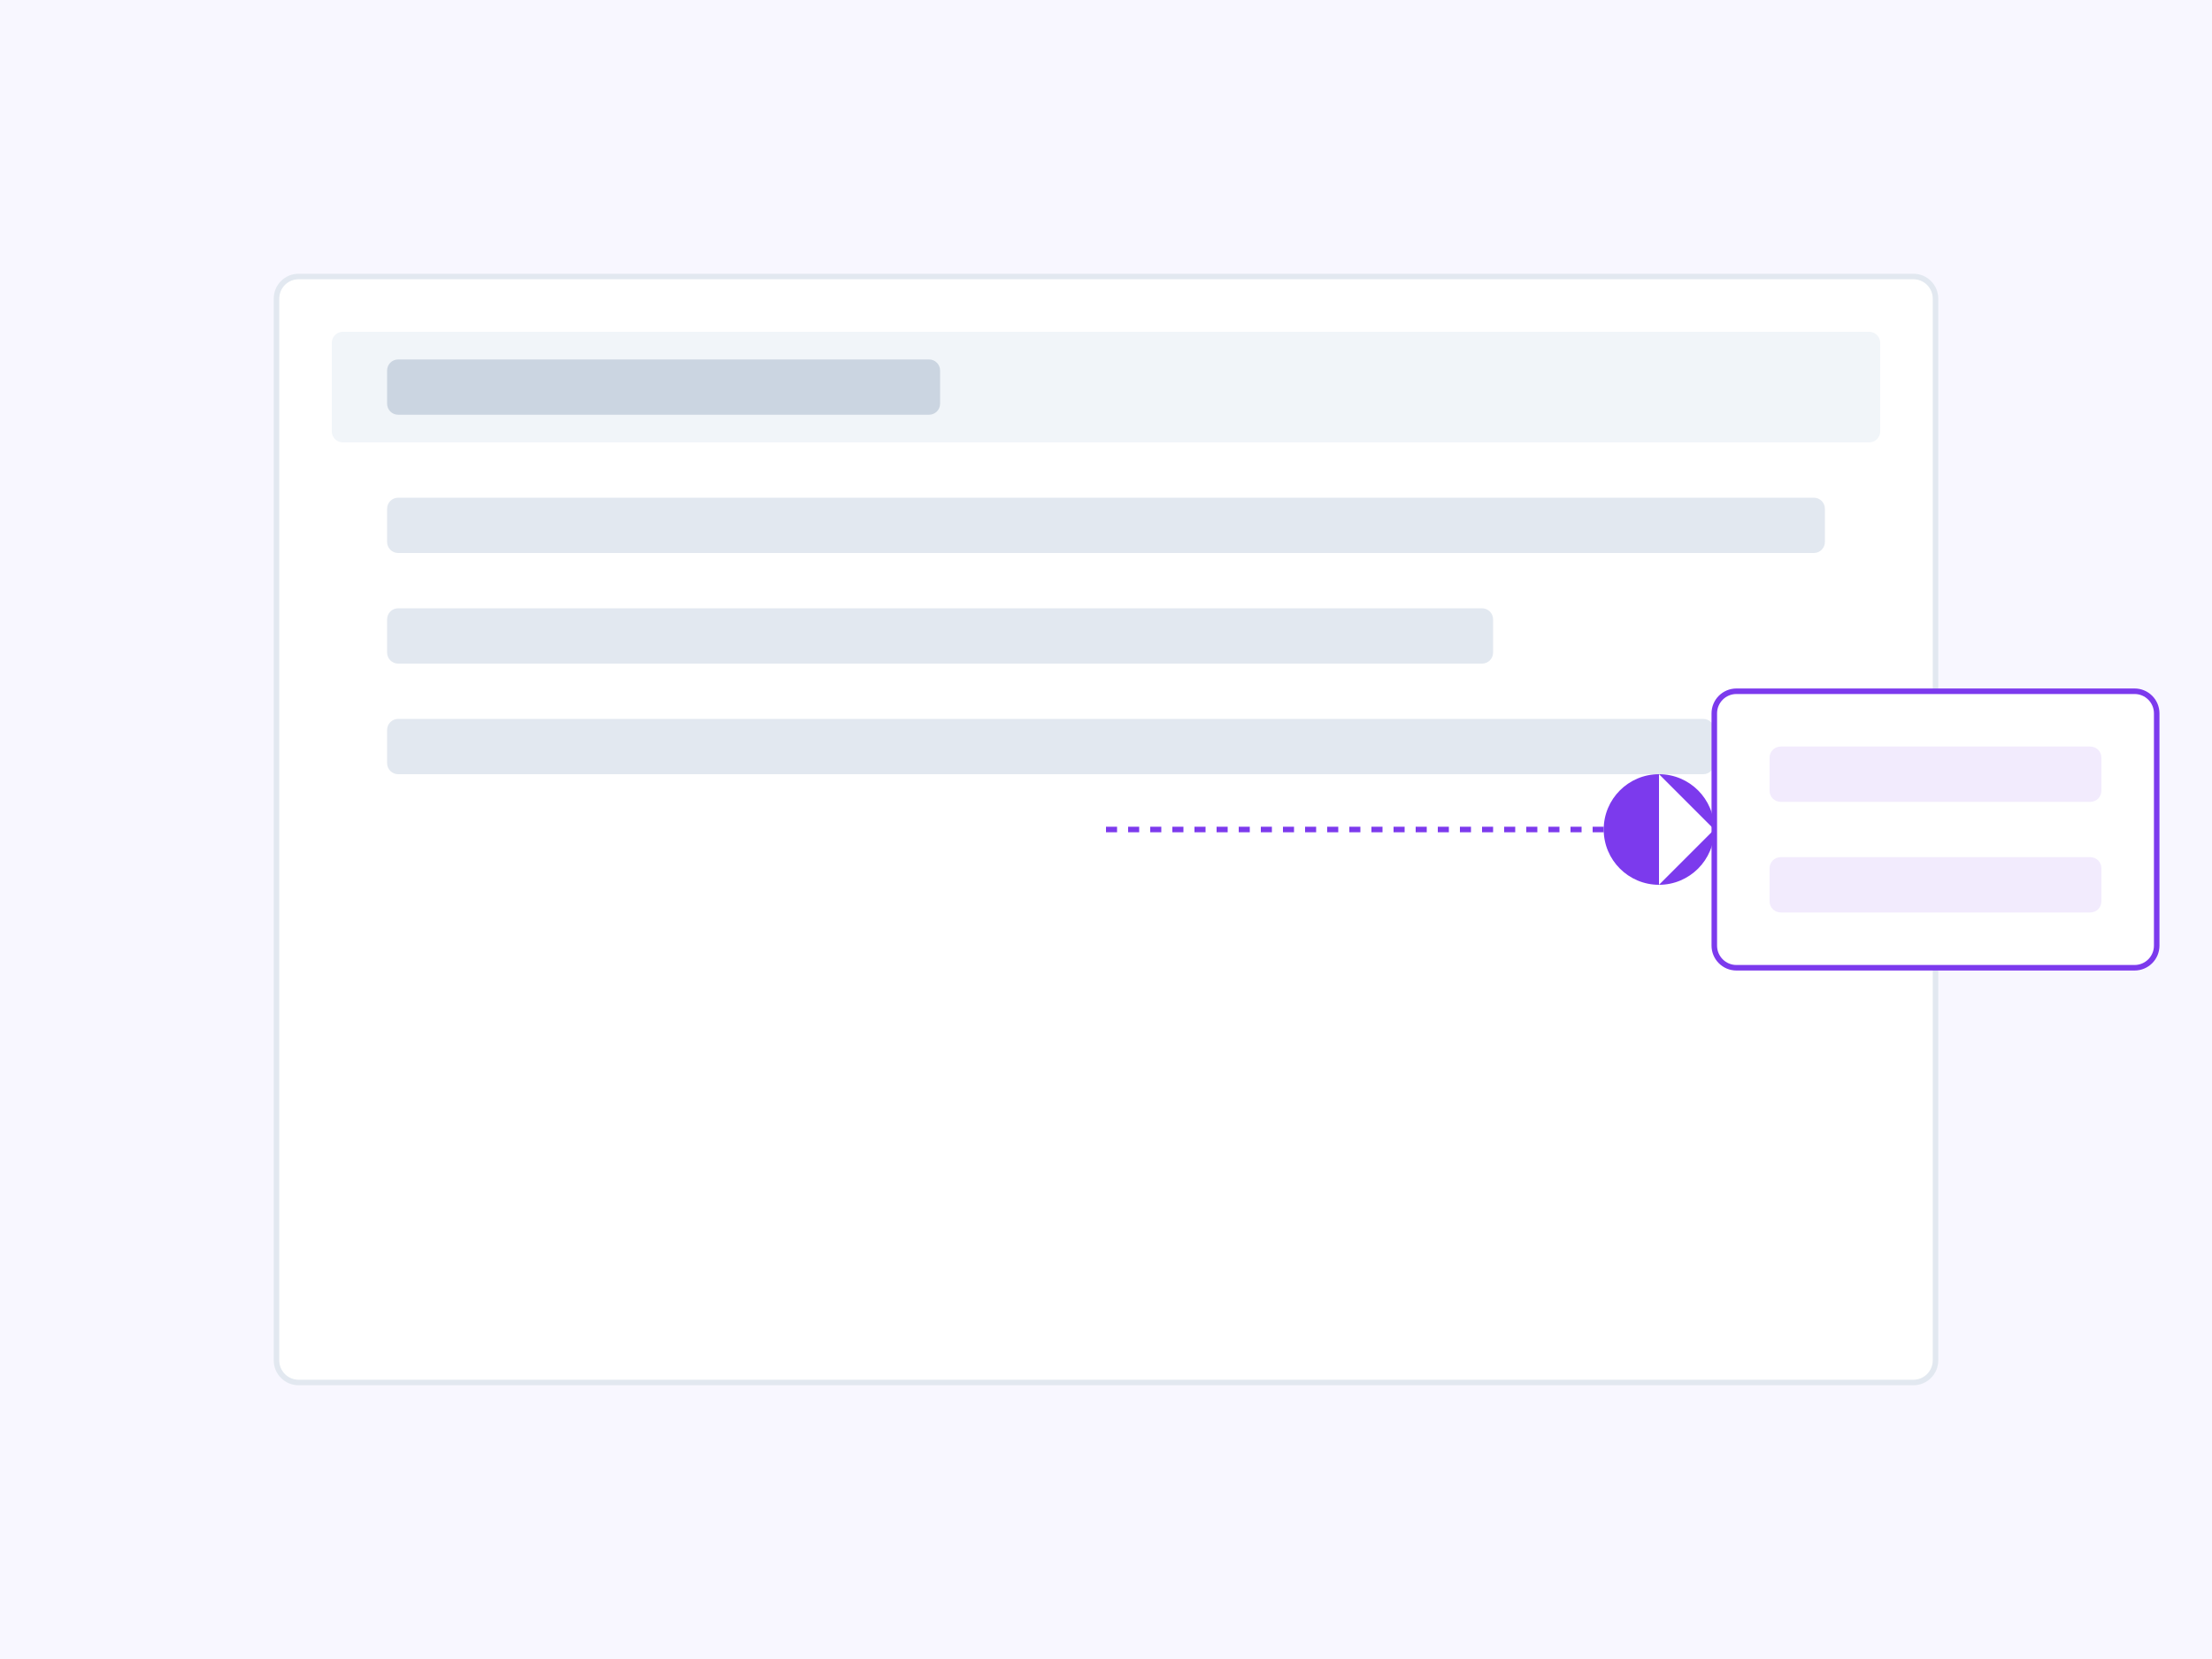
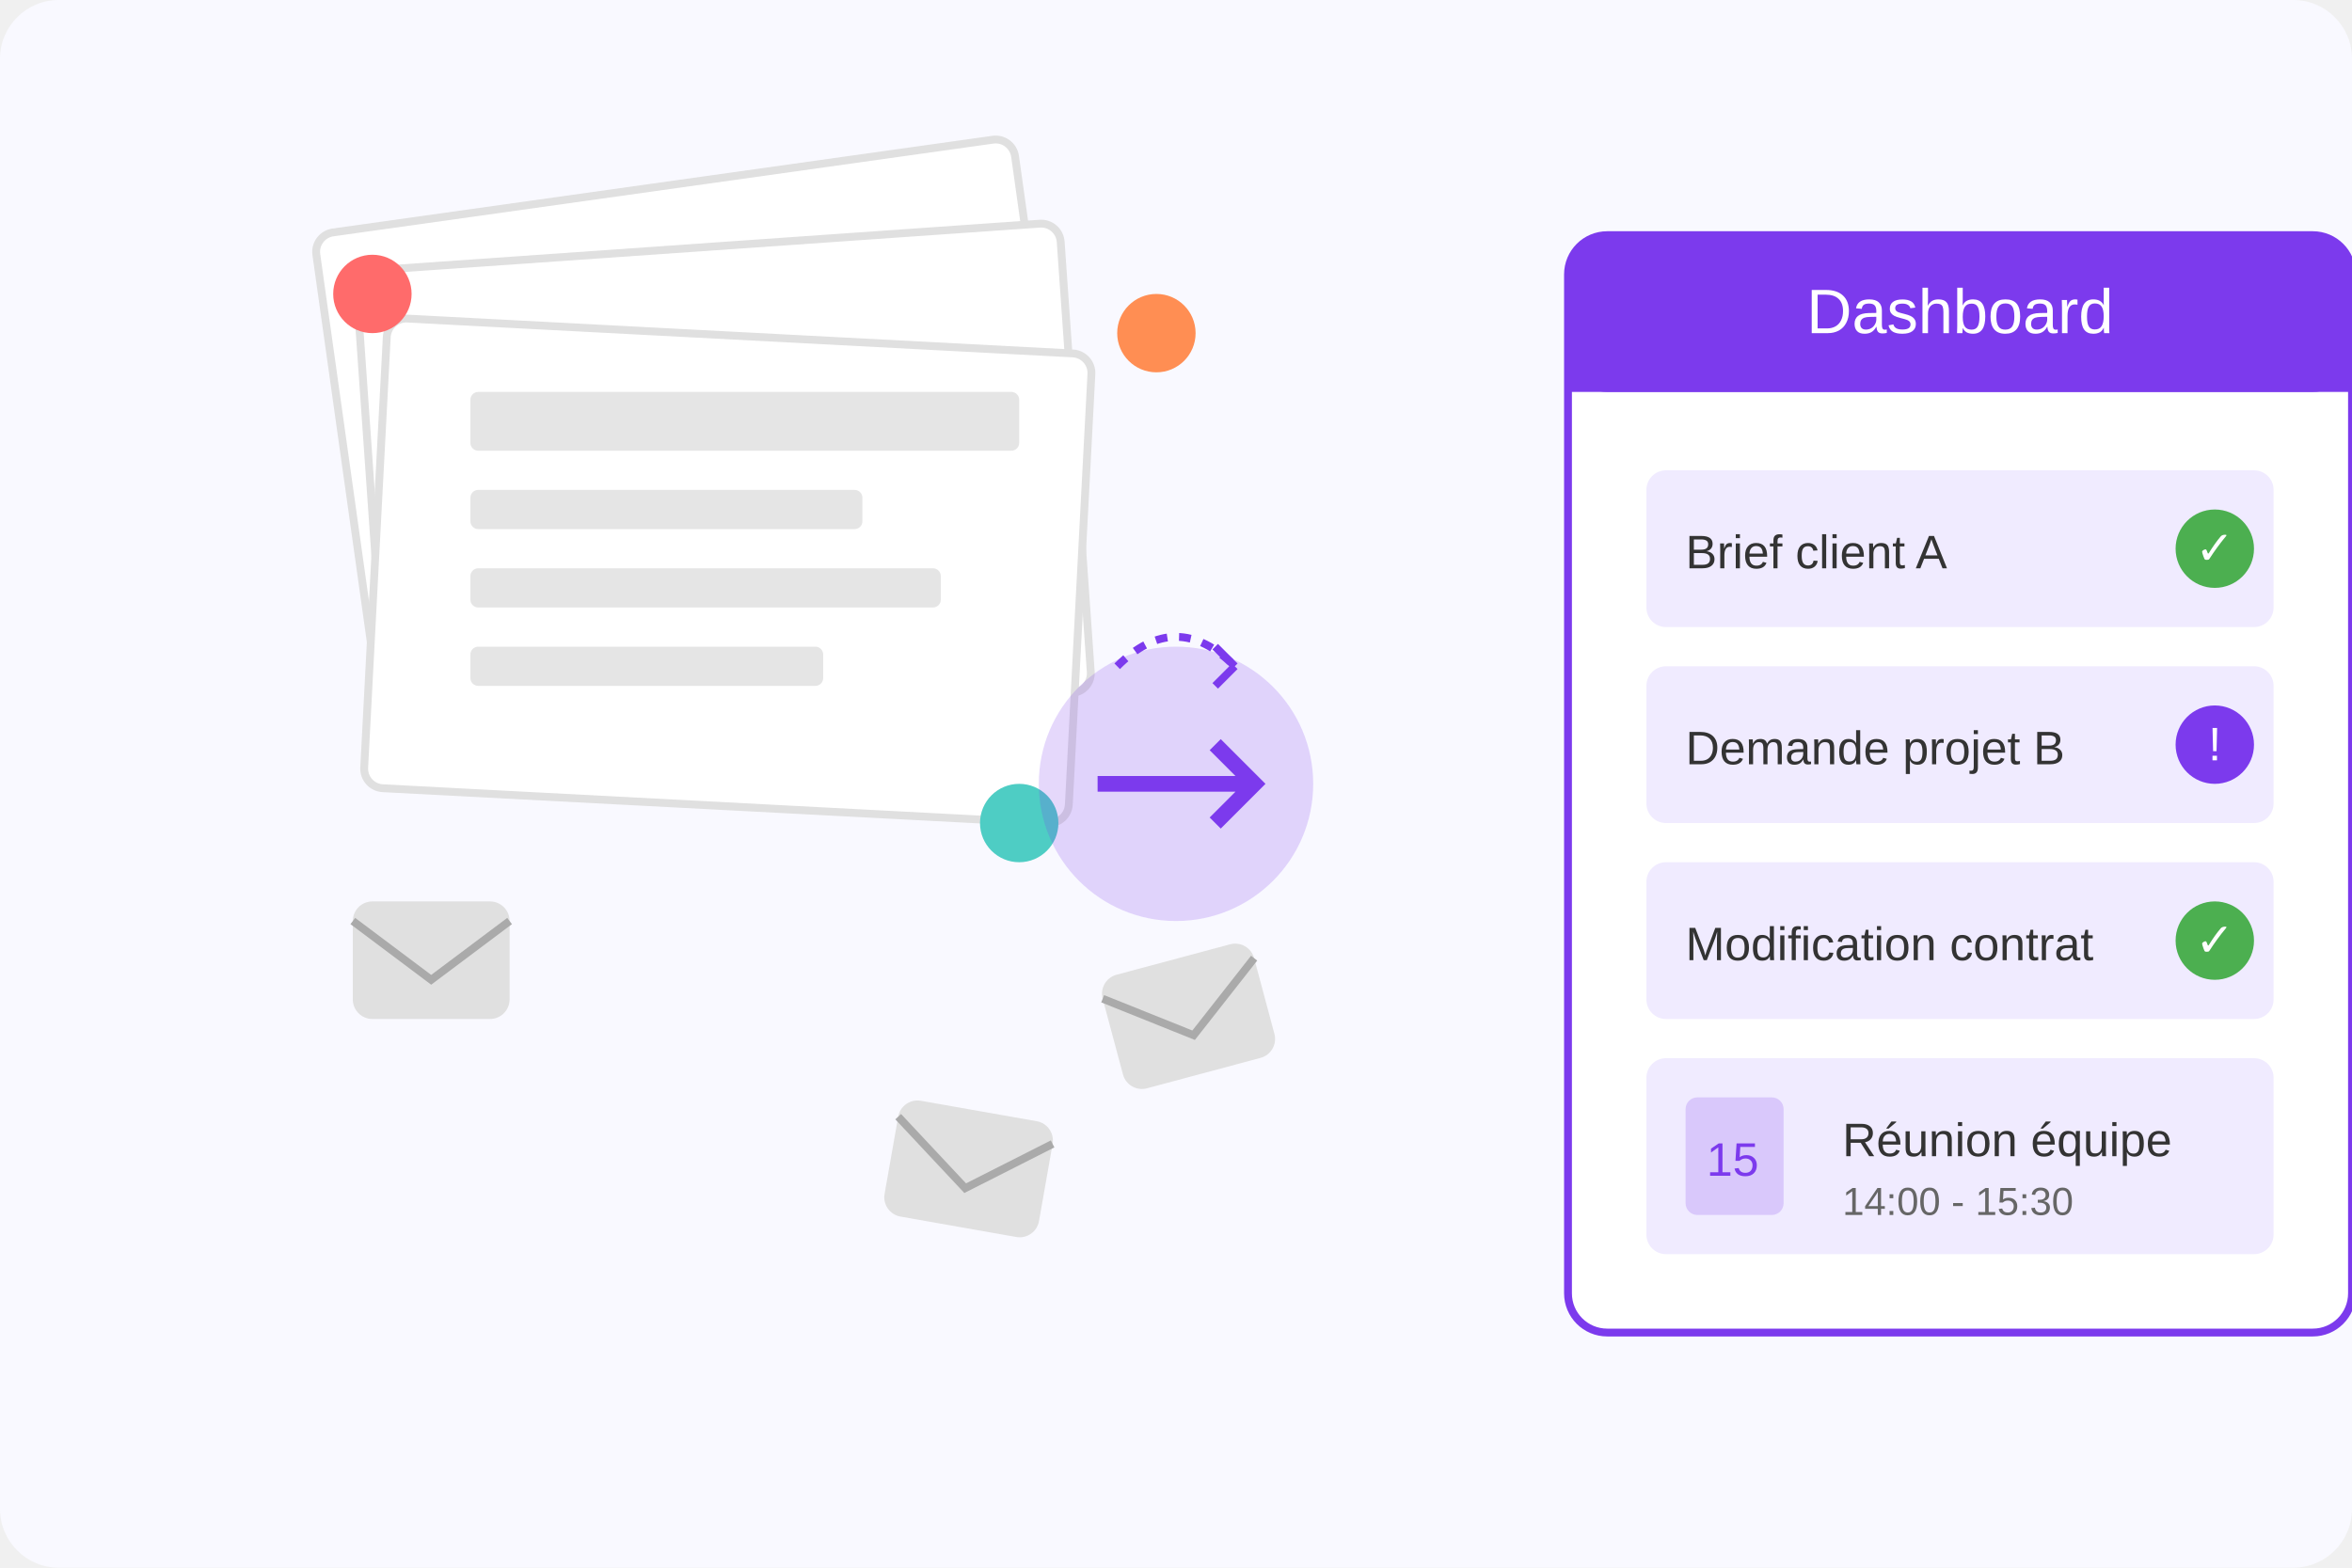
- <svg xmlns="http://www.w3.org/2000/svg" width="800" height="600" viewBox="0 0 800 600" fill="none">
-   <rect width="800" height="600" fill="#F8F7FF" />
-   <rect x="100" y="100" width="600" height="400" rx="8" fill="white" stroke="#E2E8F0" stroke-width="2" />
-   <rect x="120" y="120" width="560" height="40" rx="4" fill="#F1F5F9" />
-   <rect x="140" y="130" width="200" height="20" rx="4" fill="#CBD5E1" />
-   <rect x="140" y="180" width="520" height="20" rx="4" fill="#E2E8F0" />
-   <rect x="140" y="220" width="400" height="20" rx="4" fill="#E2E8F0" />
-   <rect x="140" y="260" width="480" height="20" rx="4" fill="#E2E8F0" />
-   <path d="M400 300 L600 300" stroke="#7C3AED" stroke-width="2" stroke-dasharray="4 4" />
-   <circle cx="600" cy="300" r="20" fill="#7C3AED" />
-   <path d="M600 280 L620 300 L600 320" fill="white" />
-   <rect x="620" y="250" width="160" height="100" rx="8" fill="white" stroke="#7C3AED" stroke-width="2" />
-   <rect x="640" y="270" width="120" height="20" rx="4" fill="#7C3AED" fill-opacity="0.1" />
-   <rect x="640" y="310" width="120" height="20" rx="4" fill="#7C3AED" fill-opacity="0.1" />
+ <svg xmlns="http://www.w3.org/2000/svg" width="600" height="400" viewBox="0 0 600 400">
+   <rect width="600" height="400" fill="#f9f9ff" rx="15" ry="15" />
+   <g transform="translate(80, 60)">
+     <rect x="0" y="0" width="180" height="120" fill="white" stroke="#e0e0e0" stroke-width="2" rx="5" ry="5" transform="rotate(-8)" />
+     <rect x="10" y="10" width="180" height="120" fill="white" stroke="#e0e0e0" stroke-width="2" rx="5" ry="5" transform="rotate(-4)" />
+     <rect x="20" y="20" width="180" height="120" fill="white" stroke="#e0e0e0" stroke-width="2" rx="5" ry="5" transform="rotate(3)" />
+     <g transform="translate(40, 40)">
+       <rect x="0" y="0" width="140" height="15" fill="#e5e5e5" rx="2" ry="2" />
+       <rect x="0" y="25" width="100" height="10" fill="#e5e5e5" rx="2" ry="2" />
+       <rect x="0" y="45" width="120" height="10" fill="#e5e5e5" rx="2" ry="2" />
+       <rect x="0" y="65" width="90" height="10" fill="#e5e5e5" rx="2" ry="2" />
+     </g>
+     <circle cx="15" cy="15" r="10" fill="#FF6B6B" />
+     <circle cx="215" cy="25" r="10" fill="#FF8E53" />
+     <circle cx="180" cy="150" r="10" fill="#4ECDC4" />
+     <g transform="translate(10, 170)">
+       <rect width="40" height="30" fill="#e0e0e0" rx="5" ry="5" />
+       <path d="M0,5 L20,20 L40,5" stroke="#aaa" stroke-width="2" fill="none" />
+     </g>
+     <g transform="translate(200, 190) rotate(-15)">
+       <rect width="40" height="30" fill="#e0e0e0" rx="5" ry="5" />
+       <path d="M0,5 L20,20 L40,5" stroke="#aaa" stroke-width="2" fill="none" />
+     </g>
+     <g transform="translate(150, 220) rotate(10)">
+       <rect width="40" height="30" fill="#e0e0e0" rx="5" ry="5" />
+       <path d="M0,5 L20,20 L40,5" stroke="#aaa" stroke-width="2" fill="none" />
+     </g>
+   </g>
+   <g transform="translate(300, 200)">
+     <circle cx="0" cy="0" r="35" fill="#7C3AED" opacity="0.2" />
+     <path d="M-20,0 L20,0 M10,-10 L20,0 L10,10" stroke="#7C3AED" stroke-width="4" fill="none" />
+     <g transform="translate(-15, -30)">
+       <path d="M0,0 C10,-10 20,-10 30,0" stroke="#7C3AED" stroke-width="2" stroke-dasharray="3,3" fill="none" />
+       <path d="M30,0 L25,-5 M30,0 L25,5" stroke="#7C3AED" stroke-width="2" fill="none" />
+       <animateTransform attributeName="transform" type="translate" values="-15,-30; -10,-30; -15,-30" dur="2s" repeatCount="indefinite" />
+     </g>
+   </g>
+   <g transform="translate(400, 60)">
+     <rect x="0" y="0" width="200" height="280" fill="white" stroke="#7C3AED" stroke-width="2" rx="10" ry="10" />
+     <rect x="0" y="0" width="200" height="40" fill="#7C3AED" rx="10" ry="10" />
+     <rect x="0" y="20" width="200" height="20" fill="#7C3AED" />
+     <text x="100" y="25" font-family="Arial" font-size="16" fill="white" text-anchor="middle">Dashboard</text>
+     <g transform="translate(20, 60)">
+       <rect x="0" y="0" width="160" height="40" fill="#F0EBFF" rx="5" ry="5" />
+       <text x="10" y="25" font-family="Arial" font-size="12" fill="#333">Brief client A</text>
+       <circle cx="145" cy="20" r="10" fill="#4CAF50" />
+       <text x="145" y="24" font-family="Arial" font-size="12" fill="white" text-anchor="middle">✓</text>
+     </g>
+     <g transform="translate(20, 110)">
+       <rect x="0" y="0" width="160" height="40" fill="#F0EBFF" rx="5" ry="5" />
+       <text x="10" y="25" font-family="Arial" font-size="12" fill="#333">Demande projet B</text>
+       <circle cx="145" cy="20" r="10" fill="#7C3AED" />
+       <text x="145" y="24" font-family="Arial" font-size="12" fill="white" text-anchor="middle">!</text>
+     </g>
+     <g transform="translate(20, 160)">
+       <rect x="0" y="0" width="160" height="40" fill="#F0EBFF" rx="5" ry="5" />
+       <text x="10" y="25" font-family="Arial" font-size="12" fill="#333">Modification contrat</text>
+       <circle cx="145" cy="20" r="10" fill="#4CAF50" />
+       <text x="145" y="24" font-family="Arial" font-size="12" fill="white" text-anchor="middle">✓</text>
+     </g>
+     <g transform="translate(20, 210)">
+       <rect x="0" y="0" width="160" height="50" fill="#F0EBFF" rx="5" ry="5" />
+       <rect x="10" y="10" width="25" height="30" fill="#7C3AED" opacity="0.2" rx="3" ry="3" />
+       <text x="22" y="30" font-family="Arial" font-size="12" fill="#7C3AED" text-anchor="middle">15</text>
+       <text x="50" y="25" font-family="Arial" font-size="12" fill="#333">Réunion équipe</text>
+       <text x="50" y="40" font-family="Arial" font-size="10" fill="#666">14:00 - 15:30</text>
+     </g>
+   </g>
</svg>
